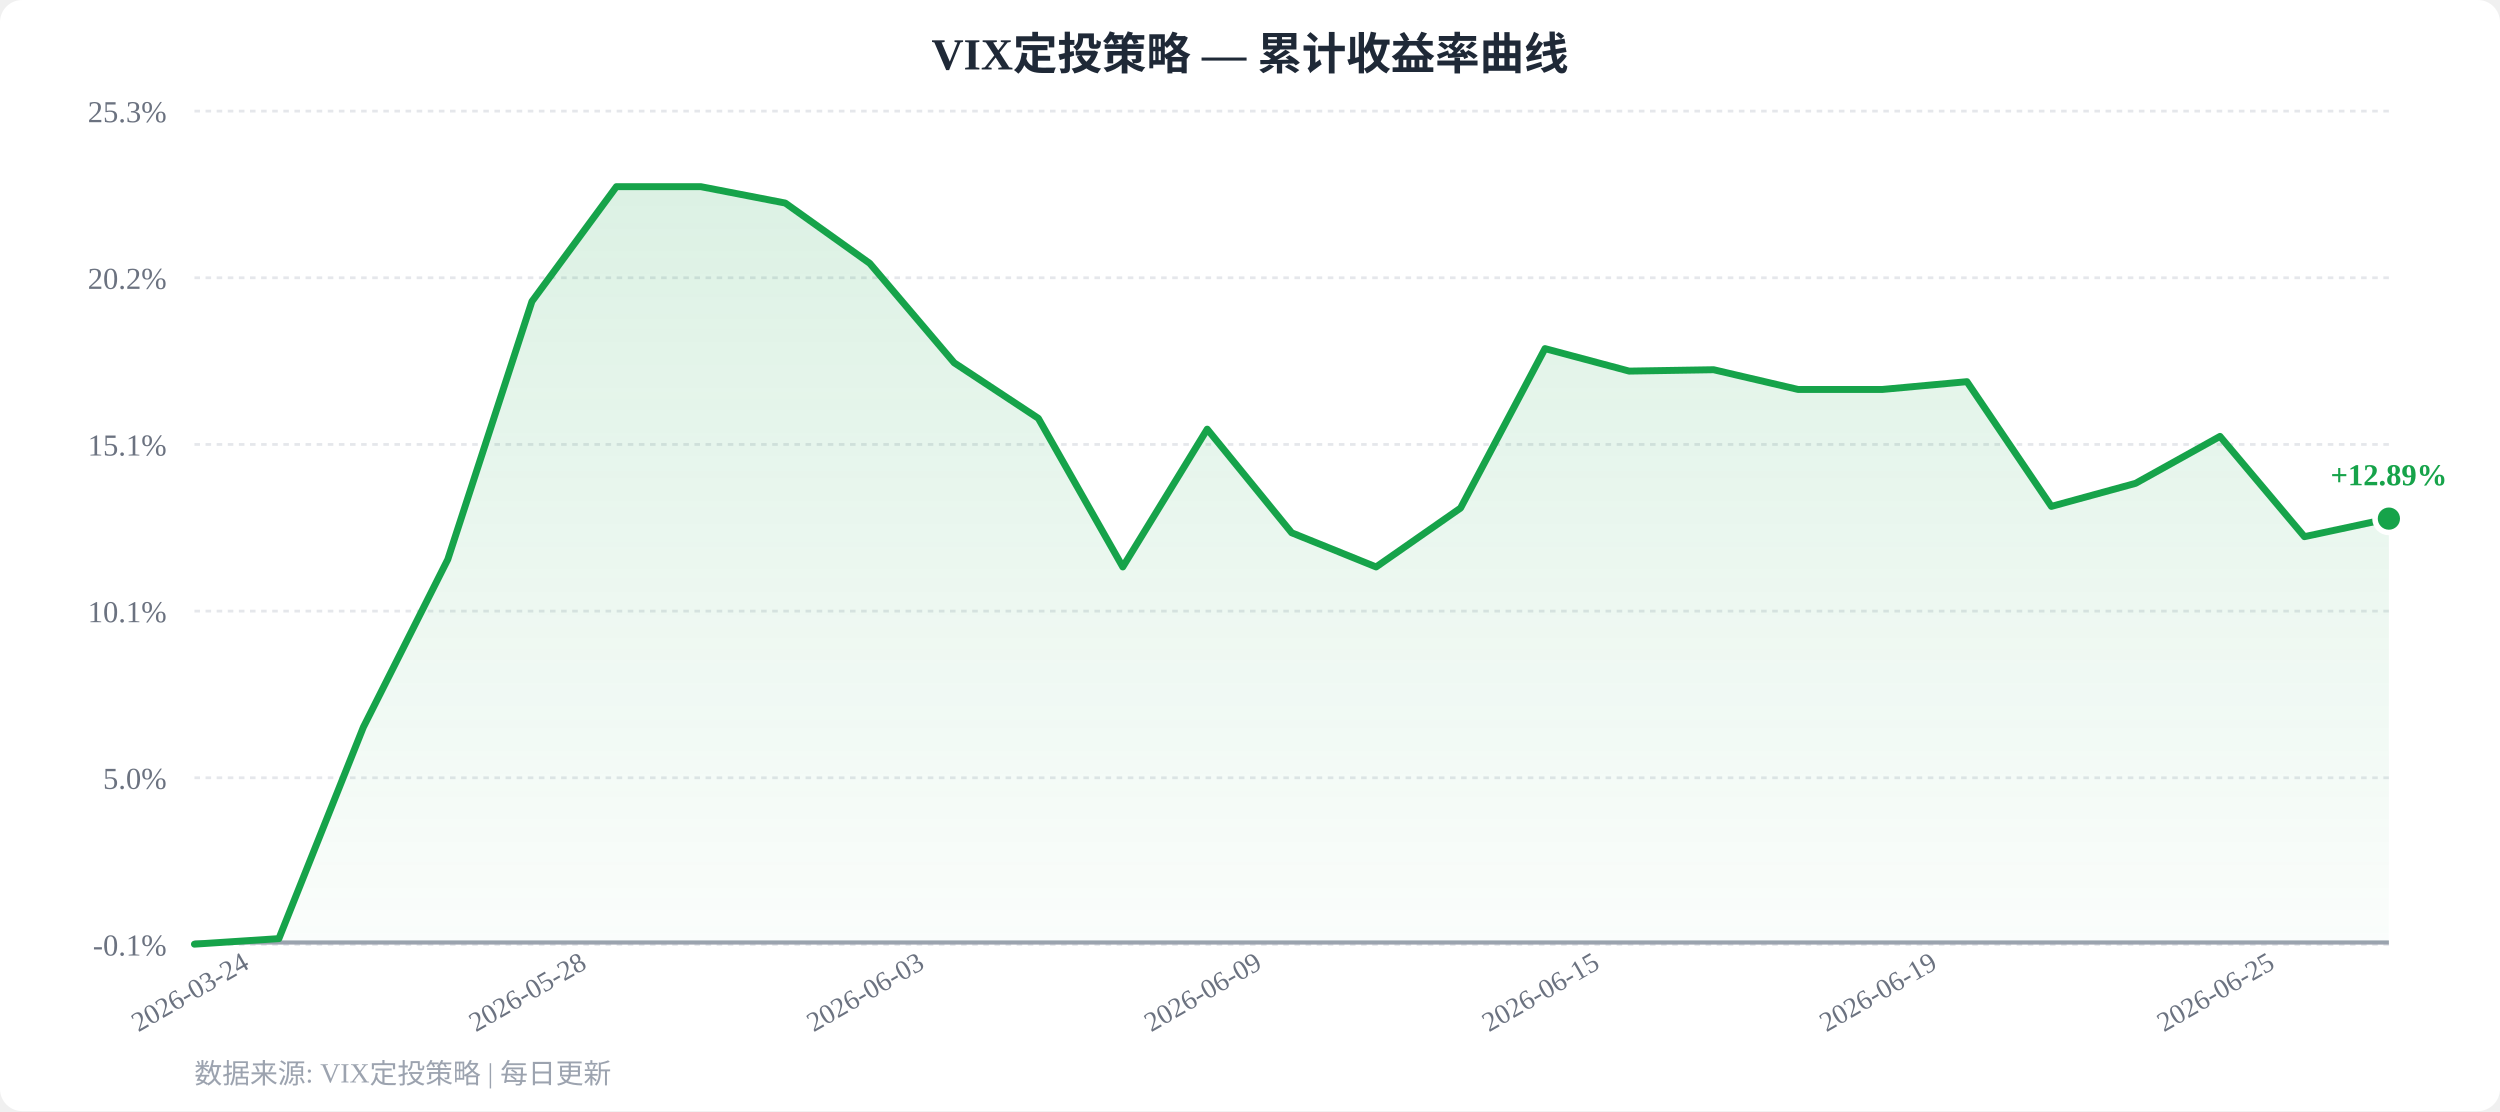
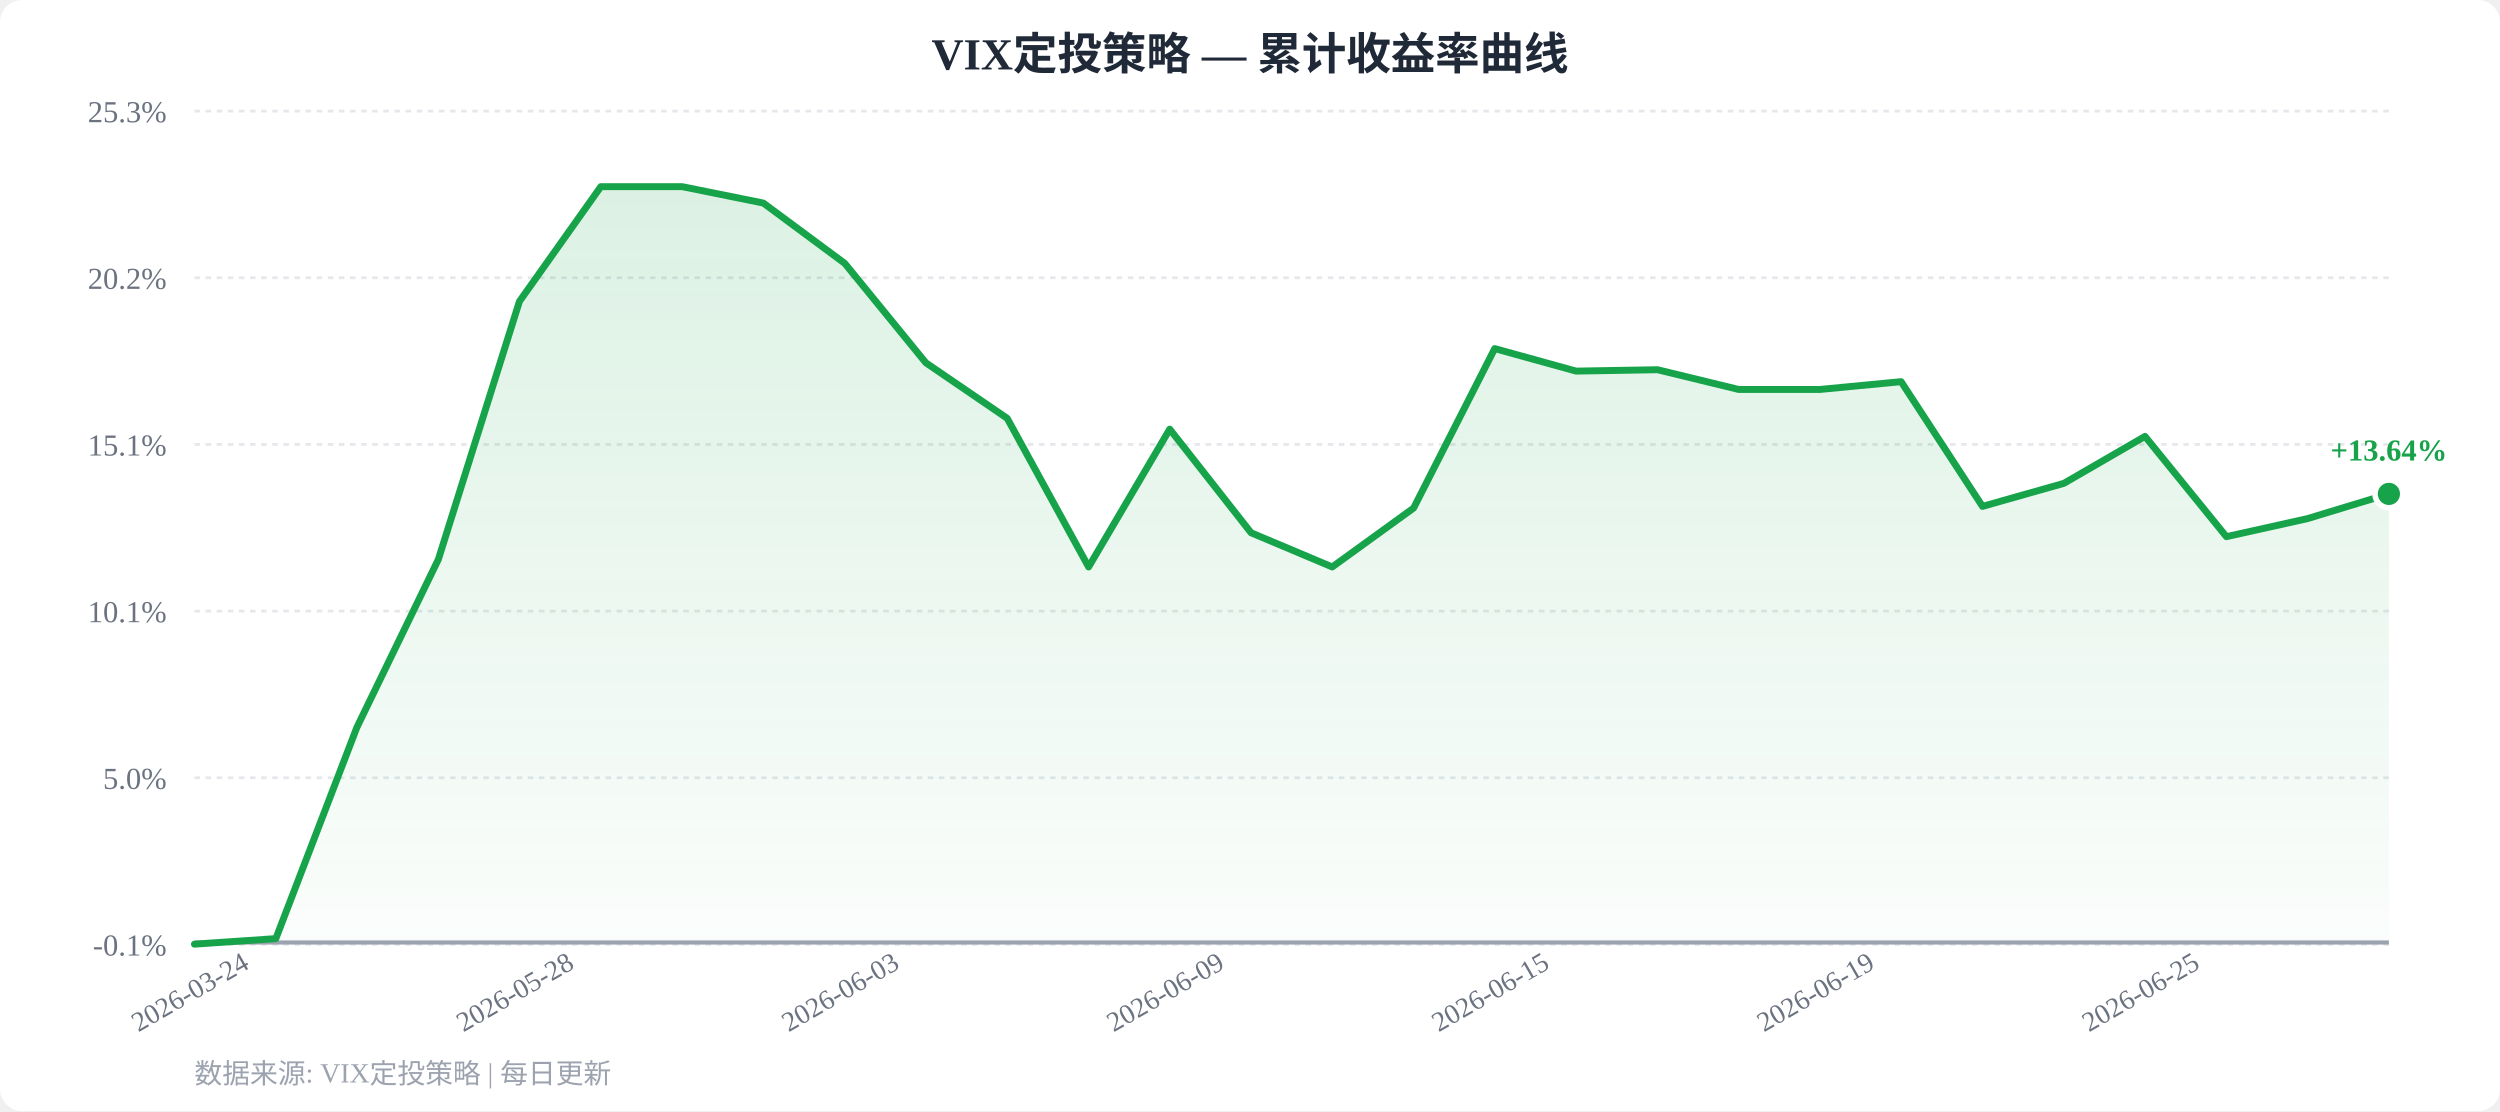
<svg xmlns="http://www.w3.org/2000/svg" viewBox="0 0 900 400" width="100%" height="100%">
  <defs>
    <linearGradient id="areaGradient" x1="0" y1="0" x2="0" y2="1">
      <stop offset="0%" stop-color="#16a34a" stop-opacity="0.15" />
      <stop offset="100%" stop-color="#16a34a" stop-opacity="0.02" />
    </linearGradient>
  </defs>
  <rect width="900" height="400" fill="#ffffff" rx="8" />
  <text x="450.0" y="25" text-anchor="middle" font-size="16" font-weight="bold" fill="#1f2937">VIX定投策略 — 累计收益率曲线</text>
  <line x1="70" y1="340.0" x2="860" y2="340.0" stroke="#e5e7eb" stroke-width="1" stroke-dasharray="2,2" />
  <line x1="70" y1="280.0" x2="860" y2="280.0" stroke="#e5e7eb" stroke-width="1" stroke-dasharray="2,2" />
  <line x1="70" y1="220.0" x2="860" y2="220.0" stroke="#e5e7eb" stroke-width="1" stroke-dasharray="2,2" />
  <line x1="70" y1="160.0" x2="860" y2="160.0" stroke="#e5e7eb" stroke-width="1" stroke-dasharray="2,2" />
  <line x1="70" y1="100.0" x2="860" y2="100.0" stroke="#e5e7eb" stroke-width="1" stroke-dasharray="2,2" />
  <line x1="70" y1="40.0" x2="860" y2="40.0" stroke="#e5e7eb" stroke-width="1" stroke-dasharray="2,2" />
  <line x1="70" y1="339.3" x2="860" y2="339.3" stroke="#9ca3af" stroke-width="1.5" />
-   <path d="M70.0,339.9 L100.4,337.9 L130.8,261.8 L161.2,201.4 L191.5,108.5 L221.9,67.2 L252.3,67.2 L282.7,73.1 L313.1,94.8 L343.5,130.6 L373.8,150.6 L404.2,204.1 L434.6,154.5 L465.0,191.8 L495.4,204.1 L525.8,182.9 L556.2,125.5 L586.5,133.6 L616.9,133.1 L647.3,140.2 L677.7,140.2 L708.1,137.4 L738.5,182.3 L768.8,174.0 L799.2,157.1 L829.6,193.2 L860.0,186.7 L860.0,339.3 L70.0,339.3 Z" fill="url(#areaGradient)" stroke="none" />
-   <path d="M70.0,339.9 L100.4,337.9 L130.8,261.8 L161.2,201.4 L191.5,108.5 L221.9,67.2 L252.3,67.2 L282.7,73.1 L313.1,94.8 L343.5,130.6 L373.8,150.6 L404.2,204.1 L434.6,154.5 L465.0,191.8 L495.4,204.1 L525.8,182.9 L556.2,125.5 L586.5,133.6 L616.9,133.1 L647.3,140.2 L677.7,140.2 L708.1,137.4 L738.5,182.3 L768.8,174.0 L799.2,157.1 L829.6,193.2 L860.0,186.7" fill="none" stroke="#16a34a" stroke-width="2.5" stroke-linejoin="round" stroke-linecap="round" />
-   <circle cx="860.0" cy="186.7" r="5" fill="#16a34a" stroke="#ffffff" stroke-width="2" />
-   <text x="860.0" y="174.7" text-anchor="middle" font-size="11" font-weight="bold" fill="#16a34a">+12.89%</text>
+   <path d="M70.0,339.9 L99.3,337.9 L128.5,261.8 L157.8,201.4 L187.0,108.5 L216.3,67.2 L245.6,67.2 L274.8,73.1 L304.1,94.8 L333.3,130.6 L362.6,150.6 L391.9,204.1 L421.1,154.5 L450.4,191.8 L479.6,204.1 L508.9,182.9 L538.1,125.5 L567.4,133.6 L596.7,133.1 L625.9,140.2 L655.2,140.2 L684.4,137.4 L713.7,182.3 L743.0,174.0 L772.2,157.1 L801.5,193.2 L830.7,186.7 L860.0,177.8 L860.0,339.3 L70.0,339.3 Z" fill="url(#areaGradient)" stroke="none" />
+   <path d="M70.0,339.9 L99.3,337.9 L128.5,261.8 L157.8,201.4 L187.0,108.5 L216.3,67.2 L245.6,67.2 L274.8,73.1 L304.1,94.8 L333.3,130.6 L362.6,150.6 L391.9,204.1 L421.1,154.5 L450.4,191.8 L479.6,204.1 L508.9,182.9 L538.1,125.5 L567.4,133.6 L596.7,133.1 L625.9,140.2 L655.2,140.2 L684.4,137.4 L713.7,182.3 L743.0,174.0 L772.2,157.1 L801.5,193.2 L830.7,186.7 L860.0,177.8" fill="none" stroke="#16a34a" stroke-width="2.5" stroke-linejoin="round" stroke-linecap="round" />
+   <circle cx="860.0" cy="177.8" r="5" fill="#16a34a" stroke="#ffffff" stroke-width="2" />
+   <text x="860.0" y="165.8" text-anchor="middle" font-size="11" font-weight="bold" fill="#16a34a">+13.64%</text>
  <text x="60" y="344.0" text-anchor="end" font-size="11" fill="#6b7280">-0.1%</text>
  <text x="60" y="284.0" text-anchor="end" font-size="11" fill="#6b7280">5.0%</text>
  <text x="60" y="224.0" text-anchor="end" font-size="11" fill="#6b7280">10.1%</text>
  <text x="60" y="164.0" text-anchor="end" font-size="11" fill="#6b7280">15.1%</text>
  <text x="60" y="104.0" text-anchor="end" font-size="11" fill="#6b7280">20.2%</text>
  <text x="60" y="44.0" text-anchor="end" font-size="11" fill="#6b7280">25.3%</text>
  <text x="70.0" y="360" text-anchor="middle" font-size="10" fill="#6b7280" transform="rotate(-30 70.0,360)">2026-03-24</text>
-   <text x="191.5" y="360" text-anchor="middle" font-size="10" fill="#6b7280" transform="rotate(-30 191.5,360)">2026-05-28</text>
-   <text x="313.1" y="360" text-anchor="middle" font-size="10" fill="#6b7280" transform="rotate(-30 313.1,360)">2026-06-03</text>
-   <text x="434.6" y="360" text-anchor="middle" font-size="10" fill="#6b7280" transform="rotate(-30 434.6,360)">2026-06-09</text>
-   <text x="556.2" y="360" text-anchor="middle" font-size="10" fill="#6b7280" transform="rotate(-30 556.2,360)">2026-06-15</text>
-   <text x="677.7" y="360" text-anchor="middle" font-size="10" fill="#6b7280" transform="rotate(-30 677.7,360)">2026-06-19</text>
-   <text x="799.2" y="360" text-anchor="middle" font-size="10" fill="#6b7280" transform="rotate(-30 799.2,360)">2026-06-25</text>
+   <text x="187.0" y="360" text-anchor="middle" font-size="10" fill="#6b7280" transform="rotate(-30 187.0,360)">2026-05-28</text>
+   <text x="304.1" y="360" text-anchor="middle" font-size="10" fill="#6b7280" transform="rotate(-30 304.1,360)">2026-06-03</text>
+   <text x="421.1" y="360" text-anchor="middle" font-size="10" fill="#6b7280" transform="rotate(-30 421.1,360)">2026-06-09</text>
+   <text x="538.1" y="360" text-anchor="middle" font-size="10" fill="#6b7280" transform="rotate(-30 538.1,360)">2026-06-15</text>
+   <text x="655.2" y="360" text-anchor="middle" font-size="10" fill="#6b7280" transform="rotate(-30 655.2,360)">2026-06-19</text>
+   <text x="772.2" y="360" text-anchor="middle" font-size="10" fill="#6b7280" transform="rotate(-30 772.2,360)">2026-06-25</text>
  <text x="70" y="390" font-size="10" fill="#9ca3af">数据来源: VIX定投策略 | 每日更新</text>
</svg>
